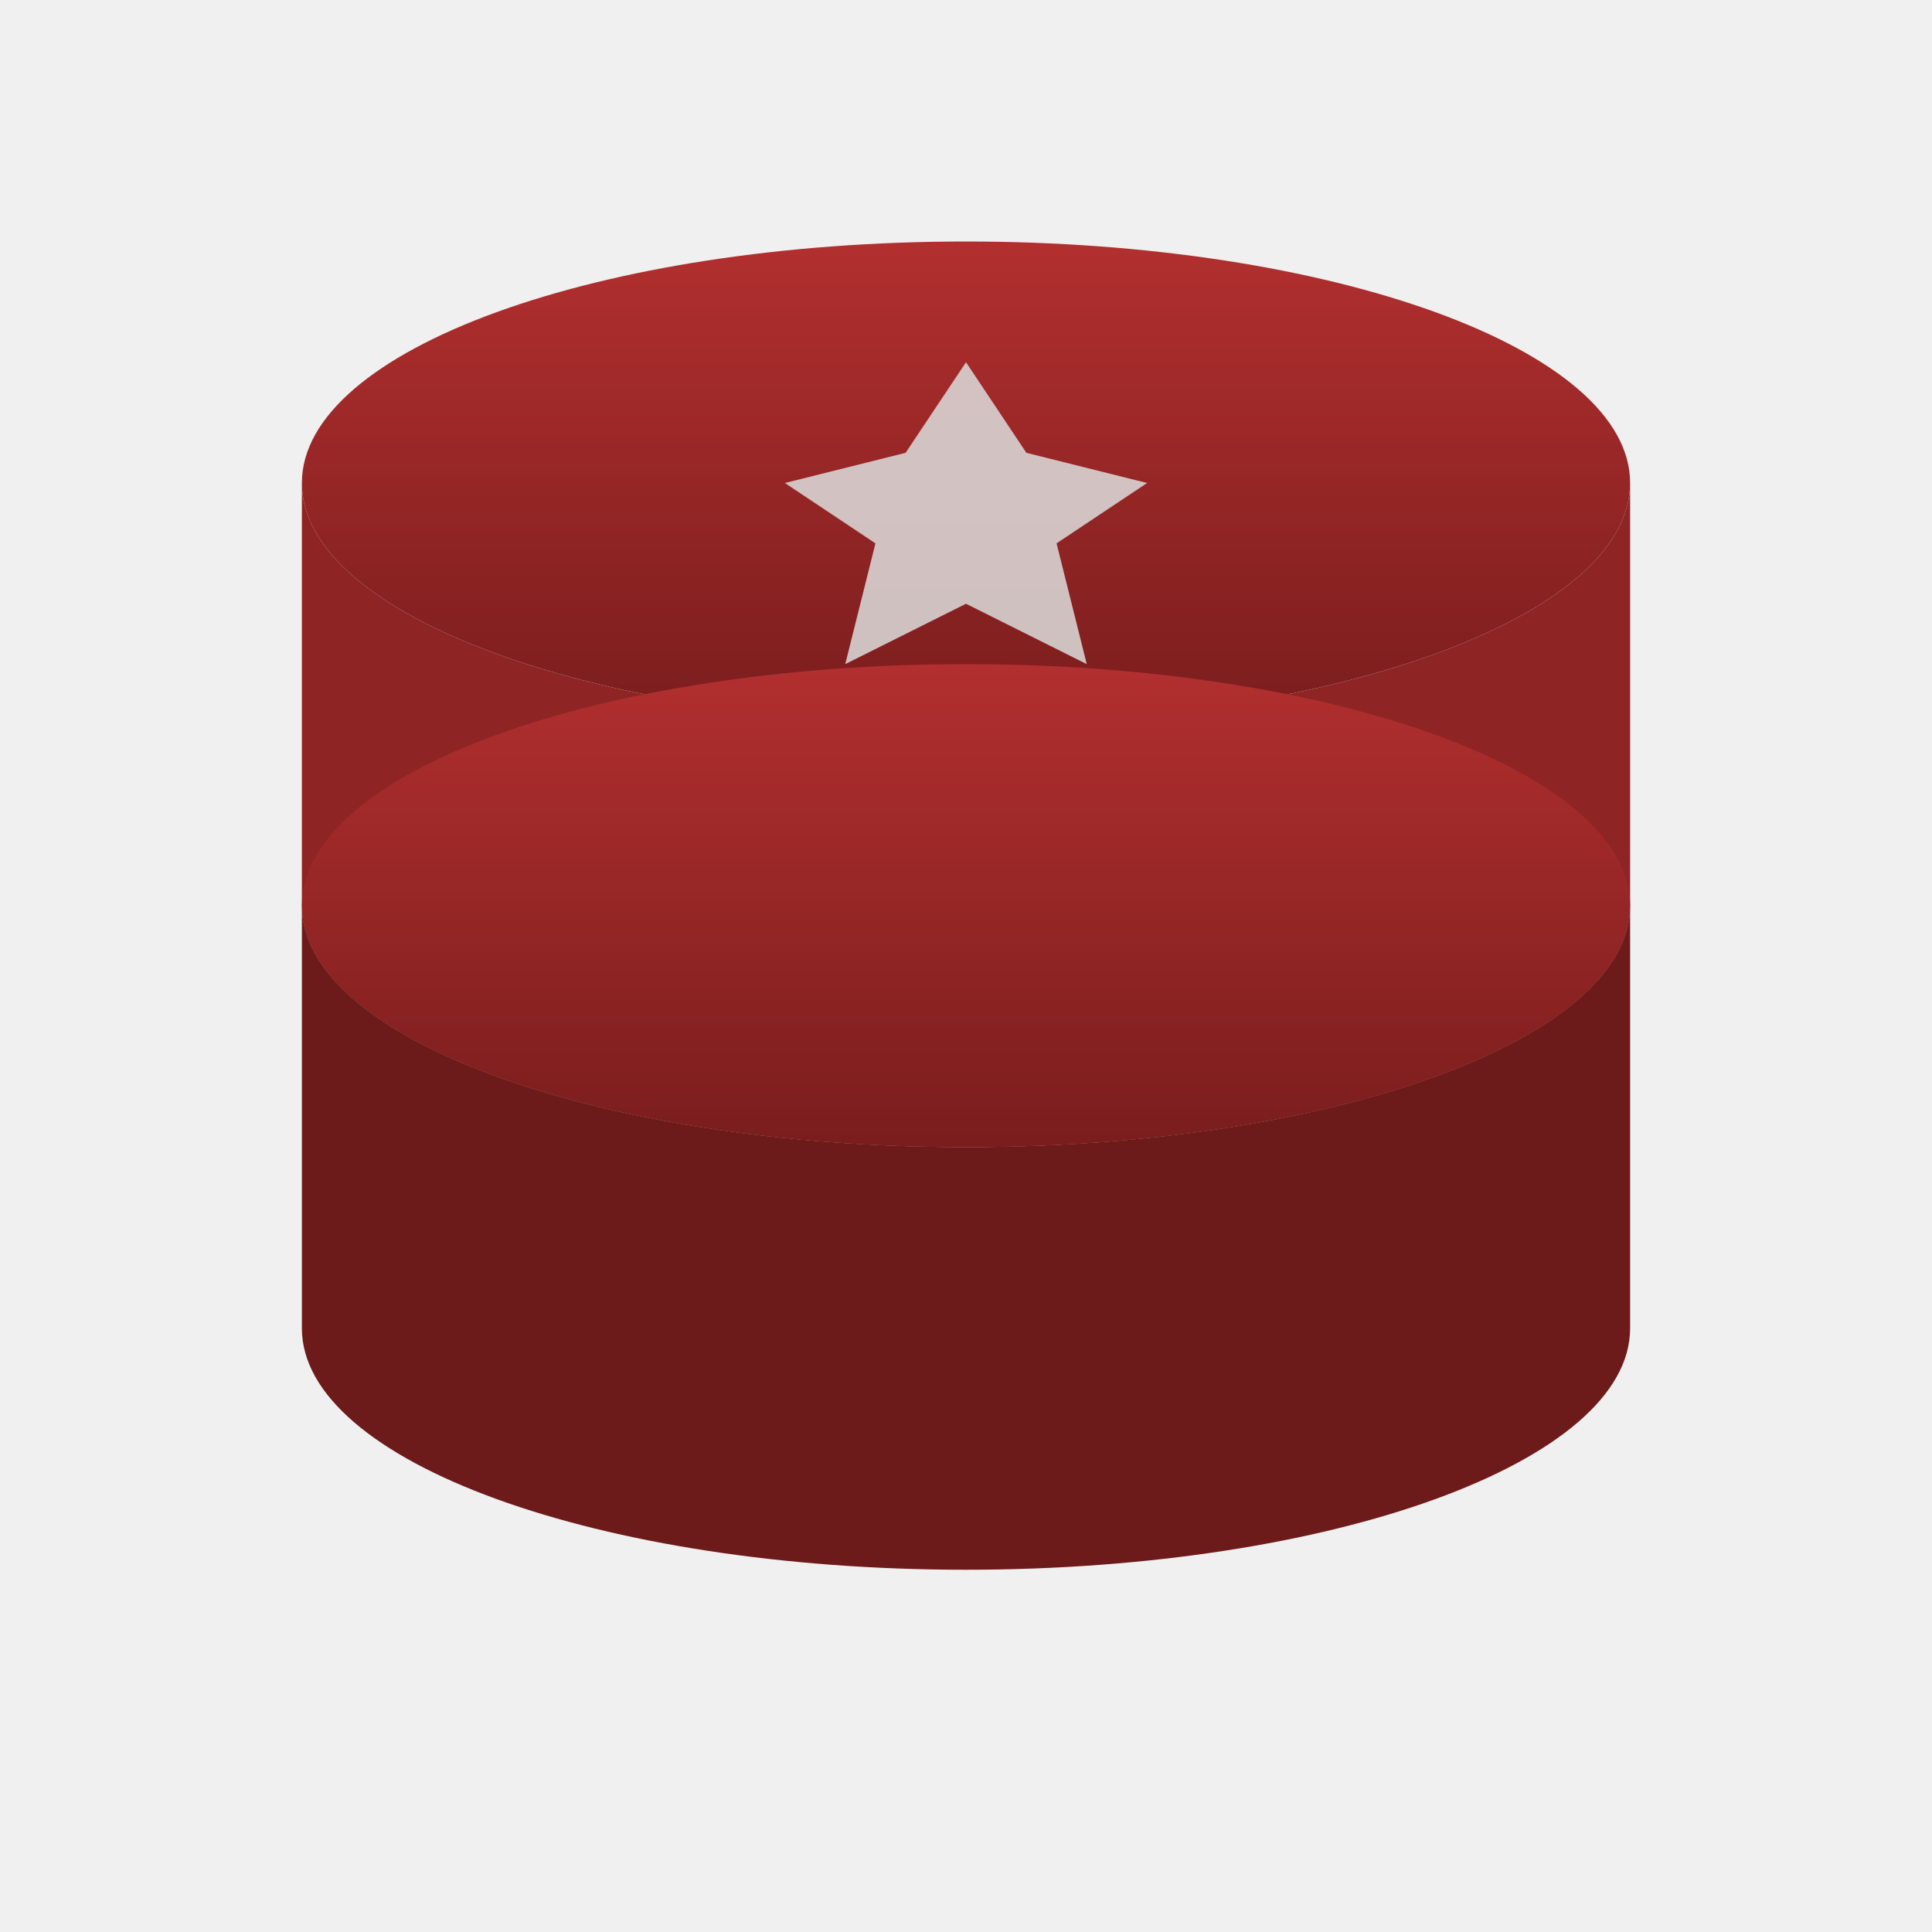
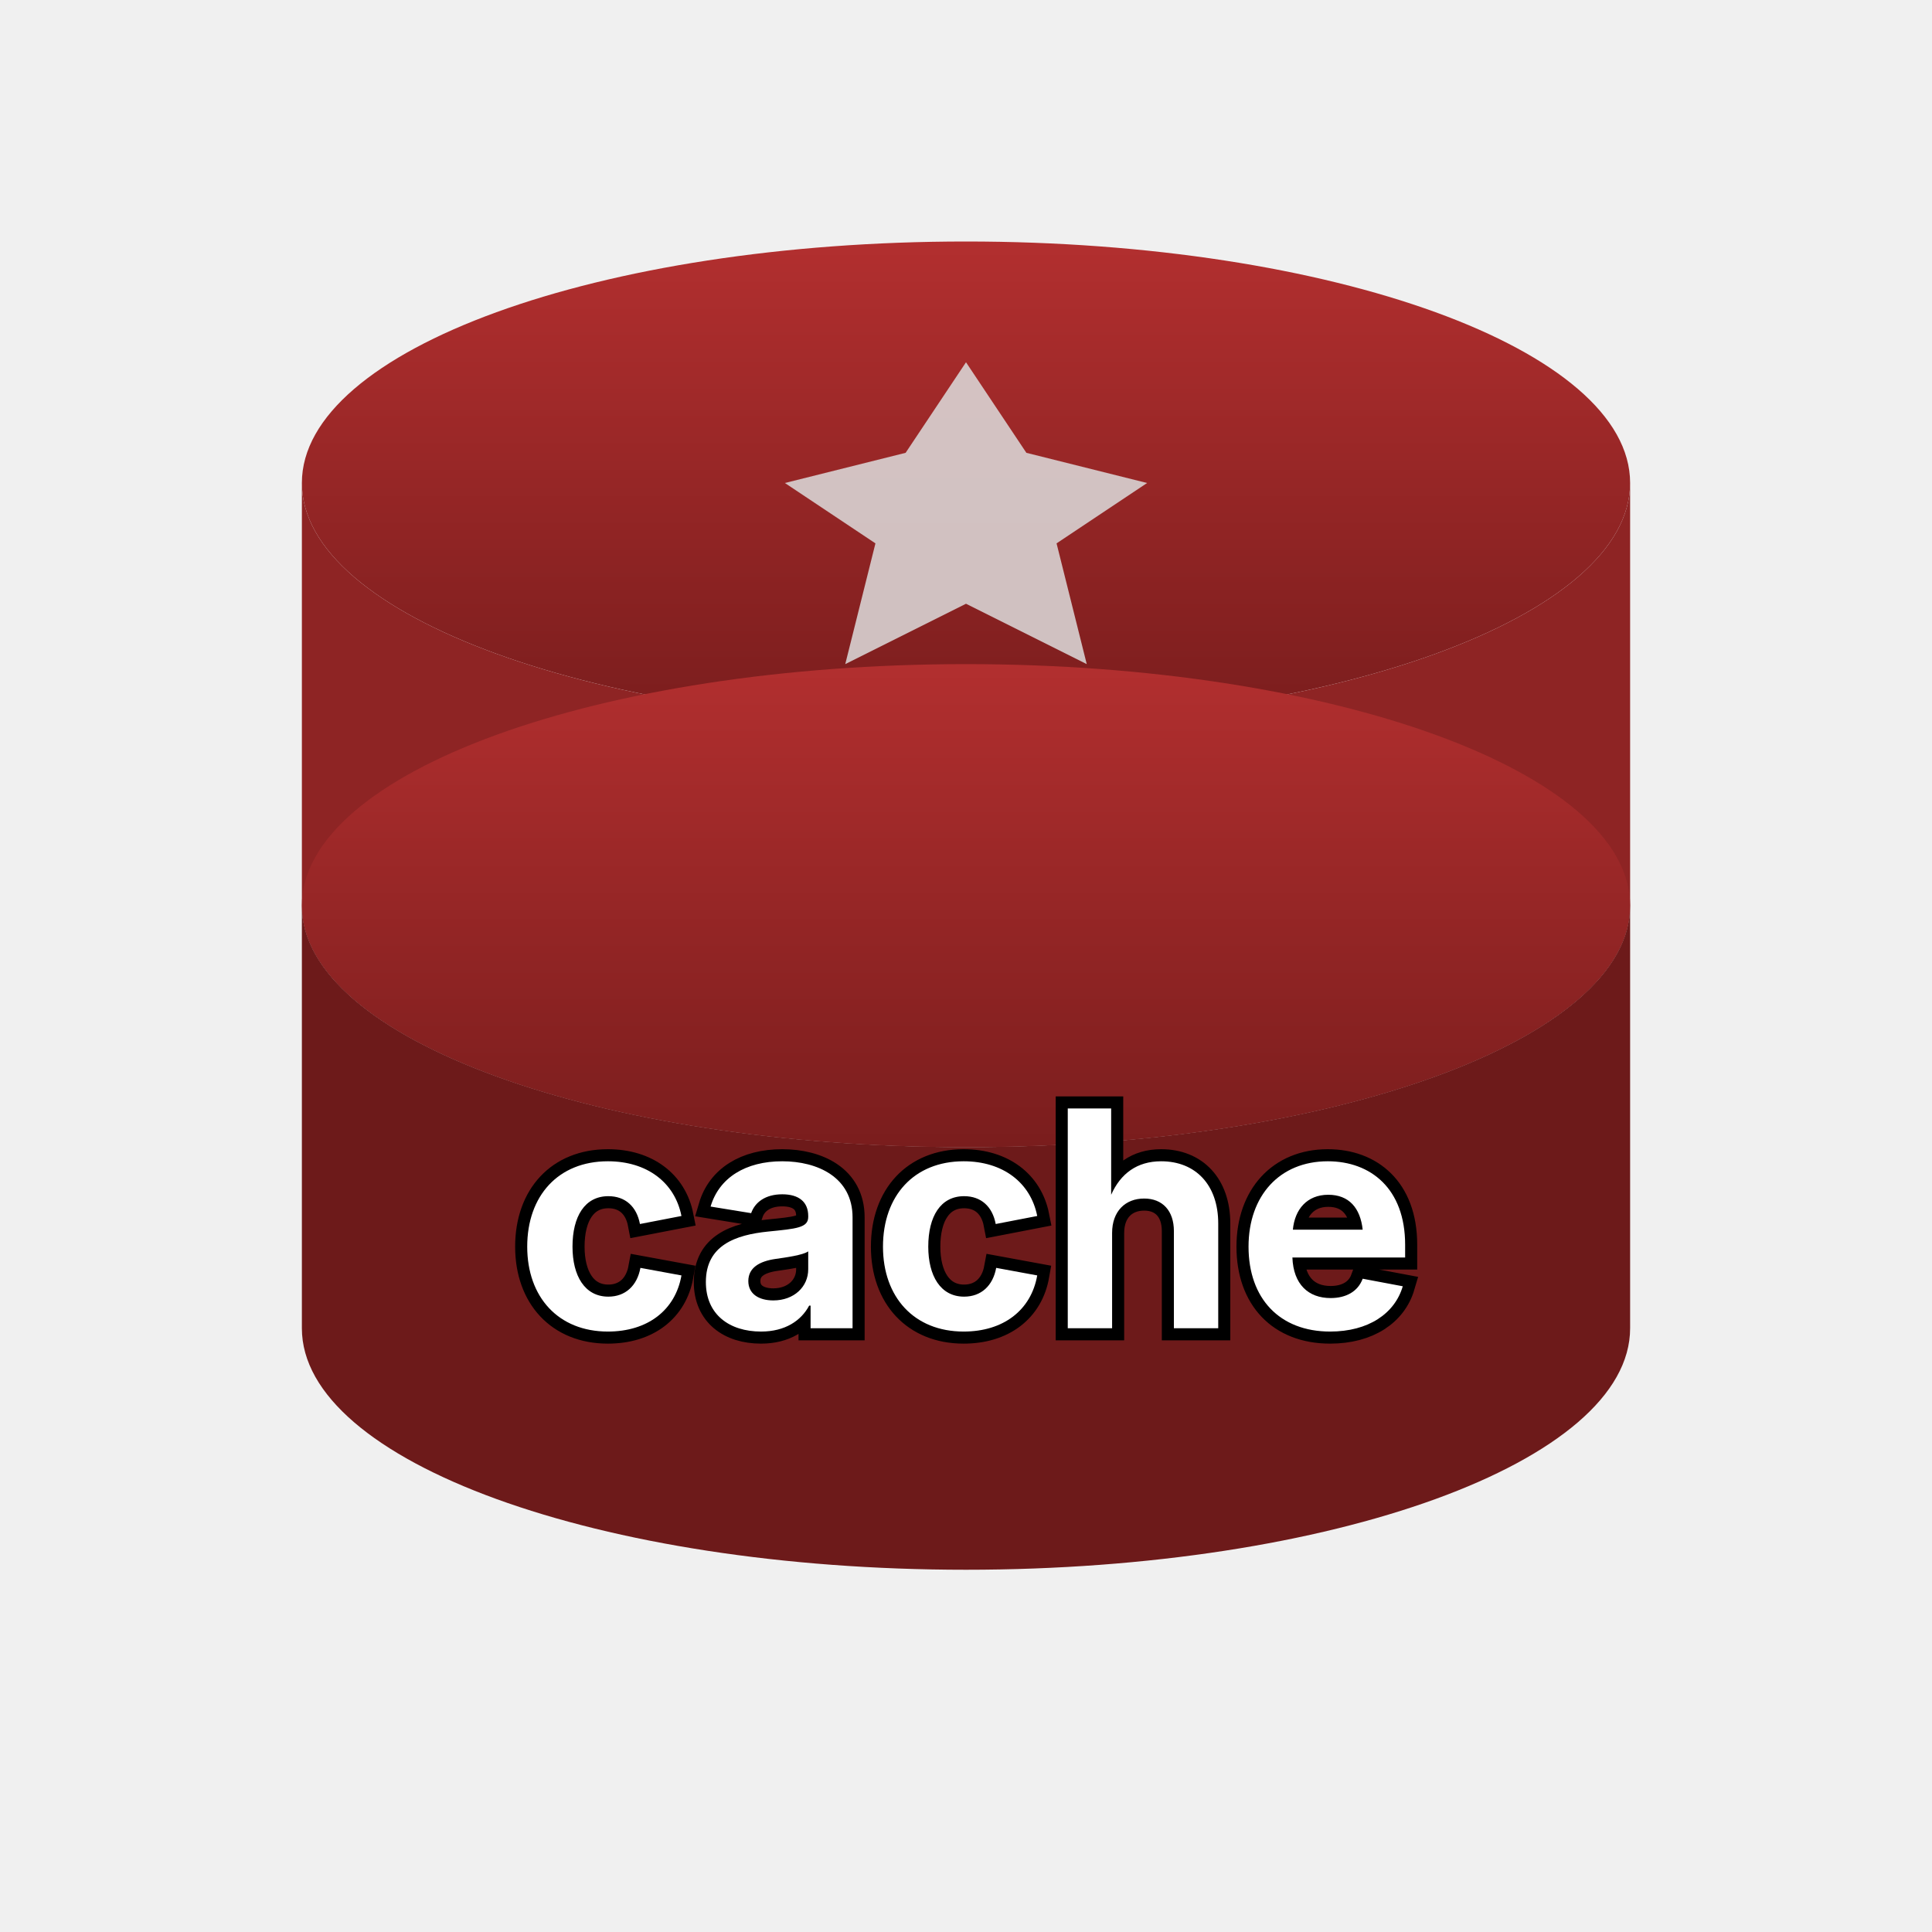
<svg xmlns="http://www.w3.org/2000/svg" width="64" height="64" viewBox="0 0 64 64" role="img" aria-label="Redis Cache icon (dark)">
  <defs>
    <linearGradient id="g" x1="0" y1="0" x2="0" y2="1">
      <stop offset="0%" stop-color="#b22f2f" />
      <stop offset="100%" stop-color="#7a1d1d" />
    </linearGradient>
  </defs>
  <g fill="none" fill-rule="evenodd">
    <ellipse cx="32" cy="16" rx="22" ry="8" fill="url(#g)" />
    <path d="M10 16v14c0 4.418 9.85 8 22 8s22-3.582 22-8V16c0 4.418-9.85 8-22 8S10 20.418 10 16z" fill="#8e2424" />
    <ellipse cx="32" cy="30" rx="22" ry="8" fill="url(#g)" />
    <path d="M10 30v14c0 4.418 9.85 8 22 8s22-3.582 22-8V30c0 4.418-9.85 8-22 8S10 34.418 10 30z" fill="#6d1a1a" />
    <polygon points="32,12 34,15 38,16 35,18 36,22 32,20 28,22 29,18 26,16 30,15" fill="#ddd" opacity="0.85" />
+     <text x="32" y="44" text-anchor="middle" font-family="Inter, system-ui, -apple-system, Segoe UI, Roboto, Arial, sans-serif" font-size="10" font-weight="700" fill="#ffffff" stroke="#000000" stroke-width="0.8" paint-order="stroke">
+       cache
+     </text>
  </g>
</svg>
